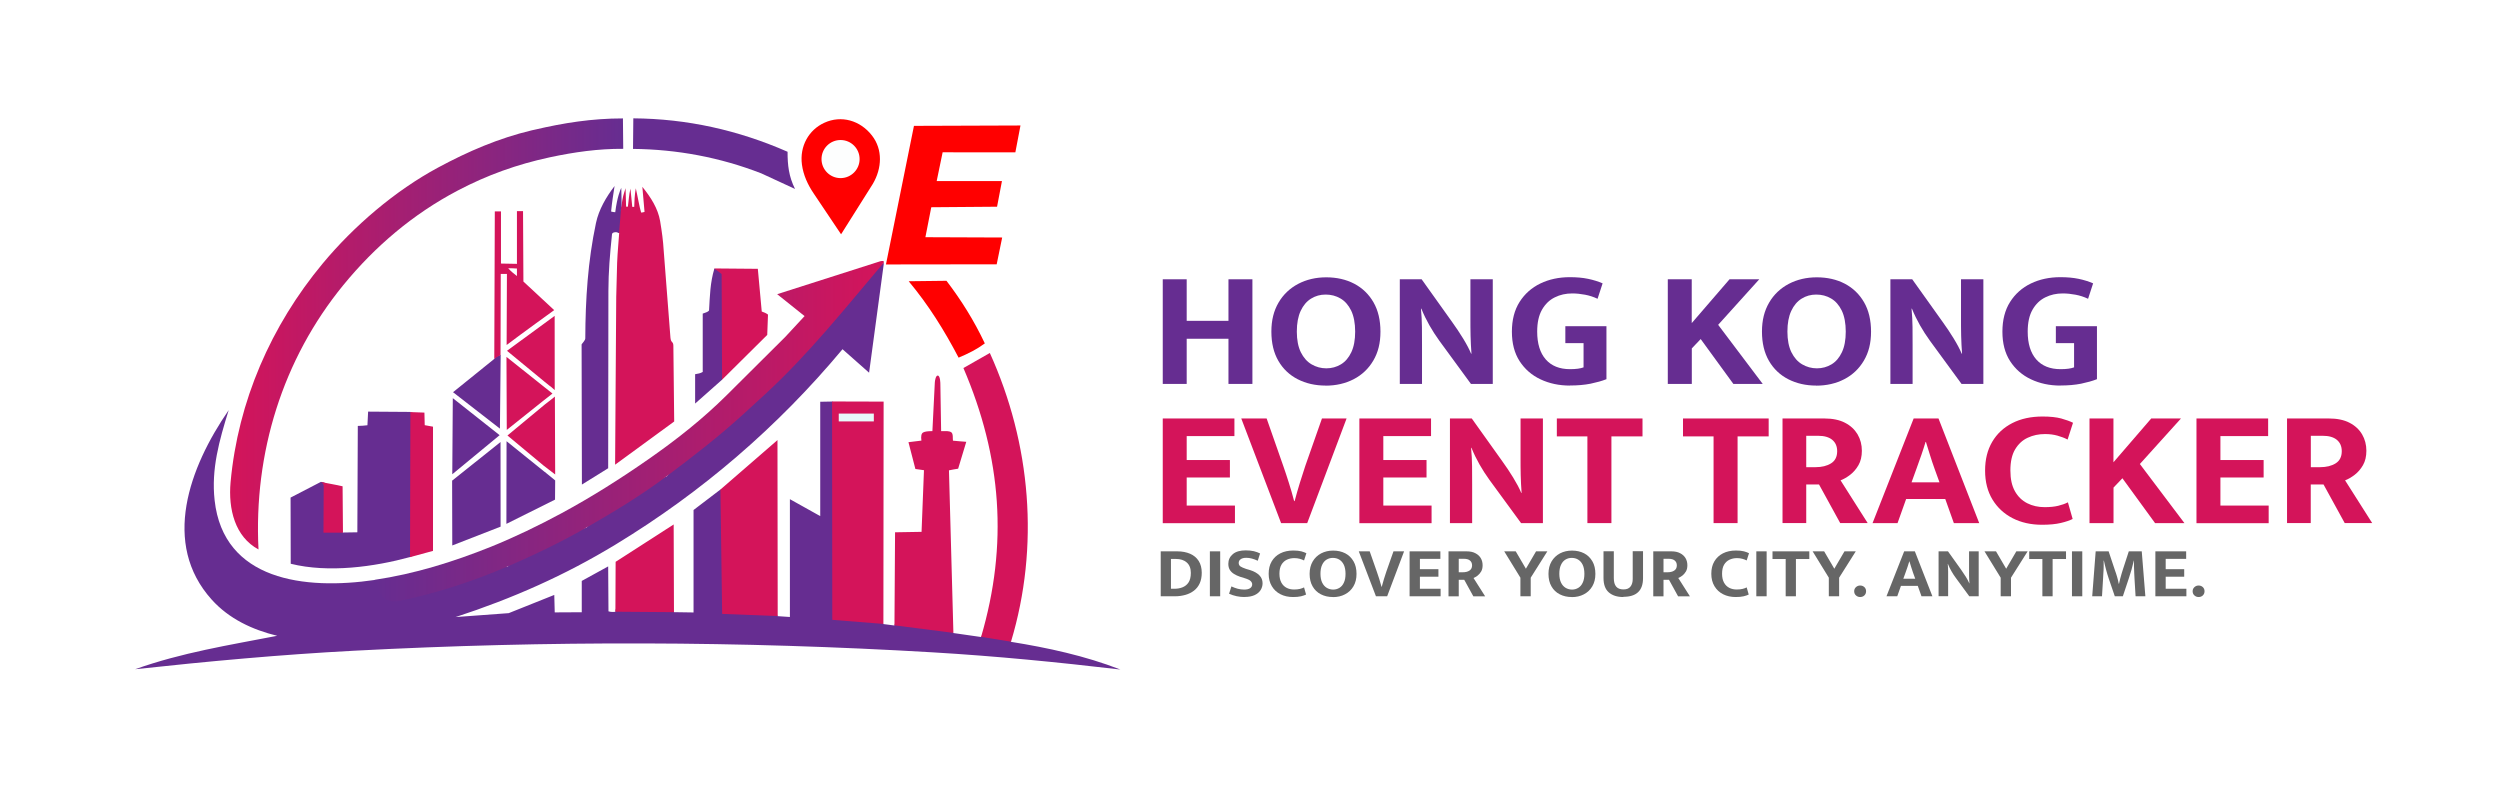
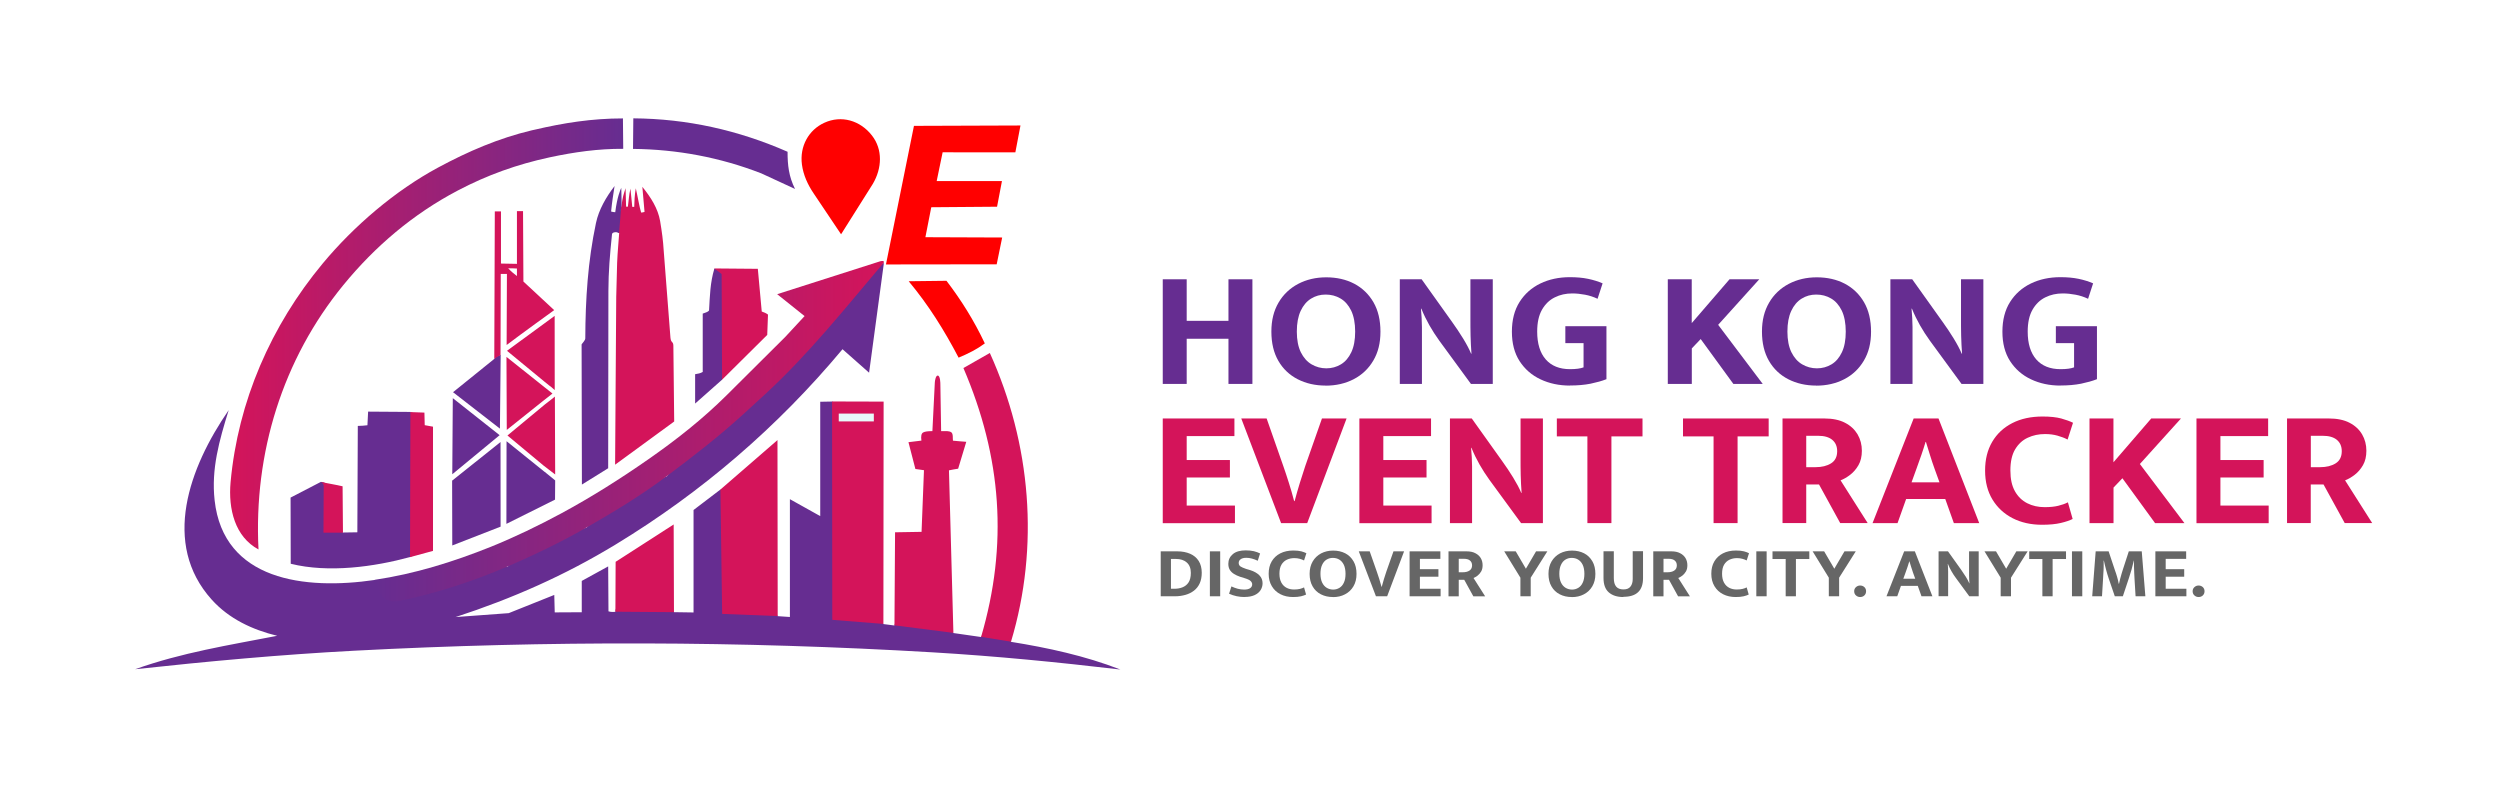
<svg xmlns="http://www.w3.org/2000/svg" id="Layer_1" version="1.1" viewBox="0 0 332.1 104.79">
  <defs>
    <style>
      .st0 {
        fill: #662d91;
      }

      .st1 {
        fill: url(#linear-gradient1);
      }

      .st2 {
        fill: #d4145a;
      }

      .st3 {
        fill: url(#linear-gradient);
      }

      .st4 {
        fill: #666;
      }

      .st5 {
        fill: red;
      }

      .st6 {
        fill: #e8f9fa;
      }

      .st7 {
        fill: #fdfefe;
+         fill-opacity: 0;
      }
    </style>
-     <linearGradient id="linear-gradient" x1="30.55" y1="44.37" x2="82.77" y2="44.37" gradientUnits="userSpaceOnUse">
+     <linearGradient id="linear-gradient" x1="30.57" y1="62.15" x2="82.79" y2="62.15" gradientTransform="translate(0 106.5) scale(1 -1)" gradientUnits="userSpaceOnUse">
      <stop offset="0" stop-color="#d4145a" />
      <stop offset="1" stop-color="#662d91" />
    </linearGradient>
-     <linearGradient id="linear-gradient1" x1="49.79" y1="57.28" x2="117.42" y2="57.28" gradientUnits="userSpaceOnUse">
+     <linearGradient id="linear-gradient1" x1="49.78" y1="49.22" x2="117.41" y2="49.22" gradientTransform="translate(0 106.5) scale(1 -1)" gradientUnits="userSpaceOnUse">
      <stop offset="0" stop-color="#662d91" />
      <stop offset="1" stop-color="#d4145a" />
    </linearGradient>
  </defs>
  <g id="Generative_Object">
    <g>
-       <path class="st0" d="M81.75,81.26c0-.19.05-.48.17-.49,1.48-.16,5.89-.16,7.32.06l.29.49,2.6.04v-13.61s3.57-2.72,3.57-2.72l.49.22.28,15.83,6.51.26.33.51,1.62.11v-15.65s4.03,2.25,4.03,2.25v-15.19s1.56-.03,1.56-.03l.49.17.03,28.39,5.99.48.32.52,1.46.19c.05-.19.14-.46.28-.46,1.47.04,5.92.54,7.25.93l.29.53,3.69.53.29-.45c.41,0,3.3.43,3.42.55.15.15.25.32.26.54,4.9.79,9.83,1.85,14.54,3.68-8.39-.98-16.48-1.78-24.88-2.28-25.65-1.52-51.2-1.57-76.88-.22-9.84.52-19.44,1.41-29.12,2.46,6.24-2.22,12.38-3.18,18.87-4.44-3.27-.8-6.39-2.24-8.7-4.81-6.68-7.43-3.01-17.53,2.26-25.17-1.26,4.06-2.33,7.83-1.87,11.97,1.17,10.66,11.96,11.96,21.28,10.59.63.02,1.03.54,1.2,1.56.28.58.9.92,1.56.82.97-.14,1.99-.35,2.97-.63,3.75-1.06,7.43-2.21,11.08-3.52h.84c.43-.44.88-.88,1.44-1.16,2.37-1.19,4.79-2.39,7.18-3.54.56-.27,1.18-.36,1.8-.44,1.49-1.45,3.22-2.68,5.22-3.68,1.75-1.35,3.59-2.41,5.52-3.19l1.01-1.37c10.02-7.38,18.49-16.24,26.34-26.01l1.47-.97-1.97,14.6-3.53-3.12c-8.59,10.3-18.69,18.99-30.12,25.93-6.73,4.09-13.68,7.17-21.28,9.65l7.06-.52,6.05-2.42.06,2.32,3.59-.02v-4.16s3.51-1.93,3.51-1.93l.04,5.97c.37.12.66.07.93.07Z" />
-       <path class="st2" d="M82.23,30.96l-.45-.26c.25-1.17.5-2.31.78-3.42.2-1.26.22-1.27.54-2.28l.07,2.45s.15.02.24,0c.14-1.03.12-1.48.34-2.39l.24,2.42h.26c.03-.78.04-1.5.21-2.47.29,1.26.46,2.42.71,3.23.17,0,.28-.05.45-.09l-.29-3.33c1.15,1.42,2.07,2.88,2.36,4.54,0,0,.31,1.83.4,2.94s.97,12.53.97,12.53c.06.77.38.47.39,1.1l.11,10.06-7.85,5.74.15-22.28.12-4.56c.07-1.62.17-2.36.27-3.93Z" />
+       <path class="st0" d="M81.75,81.26c0-.19.05-.48.17-.49,1.48-.16,5.89-.16,7.32.06l.29.49,2.6.04v-13.61l3.57-2.72.49.22.28,15.83,6.51.26.33.51,1.62.11v-15.65l4.03,2.25v-15.19l1.56-.03.49.17.03,28.39,5.99.48.32.52,1.46.19c.05-.19.14-.46.28-.46,1.47.04,5.92.54,7.25.93l.29.53,3.69.53.29-.45c.41,0,3.3.43,3.42.55.15.15.25.32.26.54,4.9.79,9.83,1.85,14.54,3.68-8.39-.98-16.48-1.78-24.88-2.28-25.65-1.52-51.2-1.57-76.88-.22-9.84.52-19.44,1.41-29.12,2.46,6.24-2.22,12.38-3.18,18.87-4.44-3.27-.8-6.39-2.24-8.7-4.81-6.68-7.43-3.01-17.53,2.26-25.17-1.26,4.06-2.33,7.83-1.87,11.97,1.17,10.66,11.96,11.96,21.28,10.59q.94.03,1.2,1.56c.28.58.9.92,1.56.82.97-.14,1.99-.35,2.97-.63,3.75-1.06,7.43-2.21,11.08-3.52h.84c.43-.44.88-.88,1.44-1.16,2.37-1.19,4.79-2.39,7.18-3.54.56-.27,1.18-.36,1.8-.44,1.49-1.45,3.22-2.68,5.22-3.68q2.62-2.02,5.52-3.19l1.01-1.37c10.02-7.38,18.49-16.24,26.34-26.01l1.47-.97-1.97,14.6-3.53-3.12c-8.59,10.3-18.69,18.99-30.12,25.93-6.73,4.09-13.68,7.17-21.28,9.65l7.06-.52,6.05-2.42.06,2.32,3.59-.02v-4.16l3.51-1.93.04,5.97c.37.12.66.07.93.07v-.02Z" />
+       <path class="st2" d="M82.23,30.96l-.45-.26c.25-1.17.5-2.31.78-3.42.2-1.26.22-1.27.54-2.28l.07,2.45s.15.02.24,0c.14-1.03.12-1.48.34-2.39l.24,2.42h.26c.03-.78.04-1.5.21-2.47.29,1.26.46,2.42.71,3.23.17,0,.28-.05.45-.09l-.29-3.33c1.15,1.42,2.07,2.88,2.36,4.54,0,0,.31,1.83.4,2.94.09,1.11.97,12.53.97,12.53.06.77.38.47.39,1.1l.11,10.06-7.85,5.74.15-22.28.12-4.56c.07-1.62.17-2.36.27-3.93h-.02Z" />
      <polygon class="st2" points="103.31 81.84 95.93 81.55 95.7 65.03 103.28 58.46 103.31 81.84" />
-       <path class="st0" d="M82.56,27.29c-.06.41-.08.48-.16,1.7l-.17,1.98c-.17-.18-.9-.19-.93.14-.29,2.79-.47,4.97-.48,7.53l-.03,23.56-3.49,2.17-.04-18.62c.12-.2.49-.53.49-.81.02-5.18.34-10.23,1.42-15.32.38-1.78,1.33-3.41,2.47-4.91-.19,1.24-.33,2.05-.46,3.39.21.06.33.08.55.09.25-2.03.68-2.98.8-3.24.01.31.06,2.18.03,2.34Z" />
-       <path class="st0" d="M105.61,25.1l-4.48-2.07c-5.49-2.13-11.19-3.19-17.04-3.25l.04-4.06c7.14.05,13.94,1.57,20.49,4.44,0,1.78.16,3.27.99,4.94Z" />
+       <path class="st0" d="M82.56,27.29c-.06.41-.08.48-.16,1.7l-.17,1.98c-.17-.18-.9-.19-.93.14-.29,2.79-.47,4.97-.48,7.53l-.03,23.56-3.49,2.17-.04-18.62c.12-.2.49-.53.49-.81.02-5.18.34-10.23,1.42-15.32.38-1.78,1.33-3.41,2.47-4.91-.19,1.24-.33,2.05-.46,3.39.21.06.33.08.55.09.25-2.03.68-2.98.8-3.24C82.54,25.26,82.59,27.13,82.56,27.29Z" />
+       <path class="st0" d="M105.61,25.1l-4.48-2.07c-5.49-2.13-11.19-3.19-17.04-3.25l.04-4.06c7.14.05,13.94,1.57,20.49,4.44C104.62,21.94,104.78,23.43,105.61,25.1Z" />
      <polygon class="st2" points="89.53 81.32 81.75 81.26 81.78 74.63 89.49 69.67 89.53 81.32" />
-       <path class="st2" d="M95.93,50.43l-.49-.17-.06-13.88c-.32-.16-.48-.4-.47-.72l5.76.05.52,5.67c.36.13.58.22.83.41l-.1,2.7-5.98,5.93Z" />
+       <path class="st2" d="M95.93,50.43l-.49-.17-.06-13.88c-.32-.16-.48-.4-.47-.72l5.76.05.52,5.67c.36.13.58.22.83.41l-.1,2.7-5.98,5.93h0Z" />
      <g>
        <polygon class="st5" points="132.45 27.46 123.71 27.53 122.93 31.51 133.13 31.55 132.4 35.11 117.69 35.13 121.41 16.72 135.56 16.67 134.88 20.24 125.22 20.23 124.43 24.05 133.1 24.05 132.45 27.46" />
-         <path class="st2" d="M126.64,84.07l-7.82-1,.08-12.36,3.52-.06.32-8.19-1.14-.16-.92-3.56,1.72-.21c-.08-.59-.01-.95.23-1.08s.63-.18,1.23-.18l.32-6.44c.01-.27.13-.96.39-.94.34.02.35,1,.35,1.23l.1,6.15c.67,0,1.05-.04,1.34.15s.18.83.23,1.12c.74.06,1.13.11,1.77.15l-1.08,3.57c-.44.08-.73.11-1.22.22l.59,21.59Z" />
-         <path class="st2" d="M134.3,85.24l-3.97-.64c3.6-12.25,2.74-23.85-2.35-35.71l3.51-2c5.47,12.07,6.62,25.7,2.81,38.36Z" />
-         <path class="st5" d="M130.82,45.62c-1.07.79-2.17,1.34-3.48,1.89-1.91-3.65-3.98-6.97-6.63-10.15l5.02-.06c1.97,2.59,3.64,5.24,5.1,8.33Z" />
+         <path class="st2" d="M126.64,84.07l-7.82-1,.08-12.36,3.52-.06.32-8.19-1.14-.16-.92-3.56,1.72-.21c-.08-.59-.01-.95.23-1.08s.63-.18,1.23-.18l.32-6.44c.01-.27.13-.96.39-.94.34.02.35,1,.35,1.23l.1,6.15c.67,0,1.05-.04,1.34.15s.18.83.23,1.12c.74.06,1.13.11,1.77.15l-1.08,3.57c-.44.08-.73.11-1.22.22l.59,21.59h-.01Z" />
+         <path class="st2" d="M134.3,85.24l-3.97-.64c3.6-12.25,2.74-23.85-2.35-35.71l3.51-2c5.47,12.07,6.62,25.7,2.81,38.36h0Z" />
+         <path class="st5" d="M130.82,45.62c-1.07.79-2.17,1.34-3.48,1.89-1.91-3.65-3.98-6.97-6.63-10.15l5.02-.06c1.97,2.59,3.64,5.24,5.1,8.33h0Z" />
      </g>
-       <path class="st3" d="M82.73,15.73c-4.09,0-7.87.6-11.71,1.5-.11.01-.24.04-.37.08-4.41,1.05-8.47,2.8-12.46,4.95-5.7,3.07-11.17,7.75-15.32,12.74-6.86,8.25-11.26,18.31-12.24,29.06-.32,3.57.58,7.25,3.71,8.93-.65-12.81,3.2-25.25,11.26-35.11,4.23-5.17,9.28-9.45,15.19-12.56,3.93-2.07,7.91-3.49,12.23-4.42,3.28-.7,6.45-1.15,9.77-1.13l-.04-4.06Z" />
-       <path class="st0" d="M95.93,50.43l-3.59,3.18v-3.9c.4-.07.68-.11,1.01-.3v-7.75c.3-.1.72-.23.84-.41.11-1.9.14-3.69.71-5.58l.96.73.02,4.33.04,9.7Z" />
-       <path class="st1" d="M116.92,34.71l-13.68,4.37,3.64,2.91-2.55,2.75-7.76,7.72c-3.26,3.24-6.79,6.01-10.47,8.57-3.7,2.58-7.53,5-11.51,7.15-3.06,1.65-6.2,3.17-9.42,4.47-4.97,1.99-10.09,3.59-15.39,4.37.63.87.56,2.06,1.39,2.53.76.44,1.34.4,2.15.22,4.91-1.04,9.6-2.59,14.11-4.52,3.56-1.53,7.06-3.22,10.42-5.14,3.69-2.1,7.34-4.32,10.74-6.87,3.48-2.61,6.94-5.28,10.22-8.28l2.72-2.49c5.87-5.38,10.77-11.57,15.87-17.58.06-.24-.11-.27-.48-.18Z" />
+       <path class="st3" d="M82.73,15.73c-4.09,0-7.87.6-11.71,1.5-.11.01-.24.04-.37.08-4.41,1.05-8.47,2.8-12.46,4.95-5.7,3.07-11.17,7.75-15.32,12.74-6.86,8.25-11.26,18.31-12.24,29.06-.32,3.57.58,7.25,3.71,8.93-.65-12.81,3.2-25.25,11.26-35.11,4.23-5.17,9.28-9.45,15.19-12.56,3.93-2.07,7.91-3.49,12.23-4.42,3.28-.7,6.45-1.15,9.77-1.13l-.04-4.06L82.73,15.73Z" />
+       <path class="st0" d="M95.93,50.43l-3.59,3.18v-3.9c.4-.07.68-.11,1.01-.3v-7.75c.3-.1.72-.23.84-.41.11-1.9.14-3.69.71-5.58l.96.73.02,4.33.04,9.7h.01Z" />
+       <path class="st1" d="M116.92,34.71l-13.68,4.37,3.64,2.91-2.55,2.75-7.76,7.72c-3.26,3.24-6.79,6.01-10.47,8.57-3.7,2.58-7.53,5-11.51,7.15-3.06,1.65-6.2,3.17-9.42,4.47-4.97,1.99-10.09,3.59-15.39,4.37.63.87.56,2.06,1.39,2.53.76.44,1.34.4,2.15.22,4.91-1.04,9.6-2.59,14.11-4.52,3.56-1.53,7.06-3.22,10.42-5.14,3.69-2.1,7.34-4.32,10.74-6.87,3.48-2.61,6.94-5.28,10.22-8.28l2.72-2.49c5.87-5.38,10.77-11.57,15.87-17.58C117.46,34.65,117.29,34.62,116.92,34.71Z" />
      <g>
-         <path class="st0" d="M54.52,54.74l.49.23c-.02,6.25-.03,12.49-.05,18.74l-.49.29c-4.77,1.3-10.81,2.14-15.85.89l-.02-8.79,4.03-2.09c.51.05.79.22.85.51l-.02,5.7c1.04-.16,1.74,0,2.09.52l1.92-.03.06-14.13c.54,0,.8-.05,1.28-.09l.09-1.81,5.63.04Z" />
+         <path class="st0" d="M54.52,54.74l.49.23q-.03,9.38-.05,18.74l-.49.29c-4.77,1.3-10.81,2.14-15.85.89l-.02-8.79,4.03-2.09c.51.05.79.22.85.51l-.02,5.7c1.04-.16,1.74,0,2.09.52l1.92-.03.06-14.13c.54,0,.8-.05,1.28-.09l.09-1.81,5.63.04v.02Z" />
        <polygon class="st2" points="54.47 74.01 54.52 54.74 56.38 54.81 56.42 56.48 57.52 56.68 57.52 73.18 54.47 74.01" />
-         <path class="st2" d="M45.55,70.76h-2.58s.03-6.17.03-6.17c0-.31-.21-.47-.36-.56,1.27.26,1.89.34,2.87.57l.05,6.16Z" />
+         <path class="st2" d="M45.55,70.76h-2.58l.03-6.17c0-.31-.21-.47-.36-.56,1.27.26,1.89.34,2.87.57l.05,6.16h-.01Z" />
      </g>
      <g>
        <polygon class="st2" points="117.35 82.88 110.56 82.34 110.53 53.33 117.38 53.35 117.35 82.88" />
        <rect class="st6" x="111.42" y="54.94" width="4.66" height="1.04" />
      </g>
      <g>
        <polygon class="st0" points="60.08 72.46 60.06 63.85 66.49 58.72 66.5 69.96 60.08 72.46" />
-         <path class="st0" d="M72.34,62.67c.72.61.94.73,1.41,1.15,0,.92-.02,1.62-.02,2.55l-6.46,3.22.02-10.98,5.05,4.07Z" />
-         <path class="st2" d="M73.75,63.03s-1.41-1.07-1.55-1.19l-4.79-3.99,4.98-4.13c.47-.34,1.32-1.04,1.32-1.04l.04,10.36Z" />
+         <path class="st0" d="M72.34,62.67c.72.61.94.73,1.41,1.15,0,.92-.02,1.62-.02,2.55l-6.46,3.22.02-10.98,5.05,4.07h0Z" />
+         <path class="st2" d="M73.75,63.03s-1.41-1.07-1.55-1.19l-4.79-3.99,4.98-4.13c.47-.34,1.32-1.04,1.32-1.04l.04,10.36h0Z" />
        <polygon class="st0" points="66.37 57.81 60.08 63 60.15 52.89 66.37 57.81" />
-         <path class="st0" d="M66.51,47.15l-.1,9.79-6.23-4.84,5.5-4.44c.2-.26.46-.46.83-.51Z" />
-         <path class="st2" d="M73.39,52.28c-.72.58-.77.59-1.3,1.02l-4.77,3.81-.04-9.7,6.11,4.87Z" />
+         <path class="st0" d="M66.51,47.15l-.1,9.79-6.23-4.84,5.5-4.44C65.88,47.4,66.14,47.2,66.51,47.15Z" />
+         <path class="st2" d="M73.39,52.28c-.72.58-.77.59-1.3,1.02l-4.77,3.81-.04-9.7L73.39,52.28Z" />
        <g>
-           <path class="st2" d="M67.36,46.61l4.93,4.06c.26.22.43.34.63.51.15.11.46.33.77.64,0-3.01-.02-9.51-.01-9.86l-6.33,4.64Z" />
-           <path class="st2" d="M73.61,41.19l-4.08-3.79-.05-9.35c-.35,0-.52,0-.81,0v7s-2.12-.04-2.12-.04v-6.93c-.35,0-.56,0-.82,0l-.07,19.6c.4-.31.66-.42.83-.51l.03-10.78c.39,0,.66,0,.82,0l-.04,9.44c2.03-1.54,6.3-4.62,6.3-4.62ZM68.67,35.67c0,.22,0,.67,0,1-.52-.42-.71-.54-1.16-1.03.34-.01.74,0,1.15.03Z" />
+           <path class="st2" d="M67.36,46.61l4.93,4.06c.26.22.43.34.63.51.15.11.46.33.77.64,0-3.01-.02-9.51-.01-9.86l-6.33,4.64h.01Z" />
+           <path class="st2" d="M73.61,41.19l-4.08-3.79-.05-9.35h-.81v7l-2.12-.04v-6.93h-.82l-.07,19.6c.4-.31.66-.42.83-.51l.03-10.78h.82l-.04,9.44c2.03-1.54,6.3-4.62,6.3-4.62v-.02ZM68.67,35.67v1c-.52-.42-.71-.54-1.16-1.03.34,0,.74,0,1.15.03H68.67Z" />
        </g>
      </g>
      <g>
-         <path class="st5" d="M111.72,31.11l-3.63-5.41c-.79-1.17-1.37-2.43-1.56-3.83-.33-2.45.91-4.62,2.97-5.56,2.26-1.04,4.77-.32,6.33,1.69,1.46,1.87,1.33,4.36.12,6.42l-4.22,6.7Z" />
+         <path class="st5" d="M111.72,31.11l-3.63-5.41c-.79-1.17-1.37-2.43-1.56-3.83-.33-2.45.91-4.62,2.97-5.56,2.26-1.04,4.77-.32,6.33,1.69,1.46,1.87,1.33,4.36.12,6.42l-4.22,6.7h0Z" />
        <circle class="st7" cx="111.66" cy="21.13" r="2.53" />
      </g>
    </g>
  </g>
  <g>
    <g>
-       <path class="st0" d="M154.46,51v-13.9h3.18v5.52h5.55v-5.52h3.18v13.9h-3.18v-6h-5.55v6h-3.18Z" />
-       <path class="st0" d="M176.1,51.22c-1.38,0-2.61-.28-3.71-.84-1.09-.56-1.95-1.37-2.57-2.44-.62-1.07-.93-2.36-.93-3.89s.32-2.77.95-3.85,1.51-1.91,2.61-2.49c1.11-.58,2.35-.87,3.73-.87s2.63.28,3.72.85c1.08.57,1.93,1.39,2.55,2.46.62,1.07.93,2.38.93,3.91s-.32,2.77-.95,3.84-1.5,1.9-2.6,2.47c-1.1.57-2.35.86-3.74.86ZM176.19,48.93c.71,0,1.36-.18,1.94-.53.58-.35,1.04-.89,1.38-1.61.34-.72.51-1.63.51-2.74s-.18-2.06-.53-2.79c-.36-.73-.83-1.27-1.42-1.61-.59-.35-1.25-.52-1.97-.52s-1.36.18-1.94.54c-.58.36-1.04.9-1.38,1.63-.34.73-.51,1.64-.51,2.75s.18,2.02.53,2.74c.36.72.83,1.26,1.43,1.61s1.25.53,1.96.53Z" />
-       <path class="st0" d="M185.95,51v-13.9h2.9l4.06,5.69c.5.69.98,1.41,1.44,2.16.46.75.82,1.43,1.07,2.03h.05c-.06-.78-.1-1.57-.12-2.37s-.02-1.6-.02-2.39v-5.12h2.97v13.9h-2.9l-4.2-5.74c-.48-.66-.92-1.35-1.32-2.05-.4-.71-.76-1.44-1.07-2.21h-.05c.08.84.12,1.65.13,2.45,0,.79.01,1.6.01,2.43v5.12h-2.95Z" />
-       <path class="st0" d="M208.55,51.22c-1.44,0-2.75-.28-3.91-.83-1.17-.55-2.09-1.36-2.78-2.42-.68-1.06-1.02-2.36-1.02-3.91s.34-2.88,1.02-3.95c.68-1.07,1.6-1.89,2.76-2.45,1.16-.56,2.47-.84,3.92-.84.9,0,1.7.07,2.42.22s1.35.35,1.93.6l-.67,2.05c-.53-.25-1.08-.43-1.66-.54-.58-.11-1.15-.17-1.71-.17-.84,0-1.61.17-2.31.52-.71.35-1.27.89-1.7,1.64-.43.75-.64,1.72-.64,2.91,0,1.6.38,2.83,1.14,3.7.76.86,1.83,1.29,3.23,1.29.77,0,1.37-.08,1.79-.24v-3.22h-2.42v-2.25h5.46v7.04c-.6.24-1.31.43-2.11.6-.81.16-1.72.24-2.74.24Z" />
-       <path class="st0" d="M221.55,51v-13.9h3.18v5.82l5.02-5.82h3.95l-5.46,6.05,5.92,7.85h-3.9l-4.34-5.96-1.18,1.24v4.72h-3.18Z" />
-       <path class="st0" d="M241.27,51.22c-1.38,0-2.61-.28-3.71-.84-1.09-.56-1.95-1.37-2.57-2.44-.62-1.07-.93-2.36-.93-3.89s.32-2.77.95-3.85,1.51-1.91,2.61-2.49c1.11-.58,2.35-.87,3.73-.87s2.63.28,3.72.85c1.08.57,1.93,1.39,2.55,2.46.62,1.07.93,2.38.93,3.91s-.32,2.77-.95,3.84-1.5,1.9-2.6,2.47c-1.1.57-2.35.86-3.74.86ZM241.36,48.93c.71,0,1.36-.18,1.94-.53.58-.35,1.04-.89,1.38-1.61.34-.72.51-1.63.51-2.74s-.18-2.06-.53-2.79c-.36-.73-.83-1.27-1.42-1.61-.59-.35-1.25-.52-1.97-.52s-1.36.18-1.94.54c-.58.36-1.04.9-1.38,1.63-.34.73-.51,1.64-.51,2.75s.18,2.02.53,2.74c.36.72.83,1.26,1.43,1.61s1.25.53,1.96.53Z" />
-       <path class="st0" d="M251.12,51v-13.9h2.9l4.06,5.69c.5.69.98,1.41,1.44,2.16.46.75.82,1.43,1.07,2.03h.05c-.06-.78-.1-1.57-.12-2.37s-.02-1.6-.02-2.39v-5.12h2.97v13.9h-2.9l-4.2-5.74c-.48-.66-.92-1.35-1.32-2.05-.4-.71-.76-1.44-1.07-2.21h-.05c.08.84.12,1.65.13,2.45,0,.79.01,1.6.01,2.43v5.12h-2.95Z" />
-       <path class="st0" d="M273.71,51.22c-1.44,0-2.75-.28-3.91-.83-1.17-.55-2.09-1.36-2.78-2.42-.68-1.06-1.02-2.36-1.02-3.91s.34-2.88,1.02-3.95c.68-1.07,1.6-1.89,2.76-2.45,1.16-.56,2.47-.84,3.92-.84.9,0,1.7.07,2.42.22s1.35.35,1.93.6l-.67,2.05c-.53-.25-1.08-.43-1.66-.54-.58-.11-1.15-.17-1.71-.17-.84,0-1.61.17-2.31.52-.71.35-1.27.89-1.7,1.64-.43.75-.64,1.72-.64,2.91,0,1.6.38,2.83,1.14,3.7.76.86,1.83,1.29,3.23,1.29.77,0,1.37-.08,1.79-.24v-3.22h-2.42v-2.25h5.46v7.04c-.6.24-1.31.43-2.11.6-.81.16-1.72.24-2.74.24Z" />
+       <path class="st0" d="M154.46,51v-13.9h3.18v5.52h5.55v-5.52h3.18v13.9h-3.18v-6h-5.55v6H154.46Z" />
+       <path class="st0" d="M176.1,51.22c-1.38,0-2.61-.28-3.71-.84-1.09-.56-1.95-1.37-2.57-2.44-.62-1.07-.93-2.36-.93-3.89s.32-2.77.95-3.85,1.51-1.91,2.61-2.49c1.11-.58,2.35-.87,3.73-.87s2.63.28,3.72.85q1.62.86,2.55,2.46c.62,1.07.93,2.38.93,3.91s-.32,2.77-.95,3.84-1.5,1.9-2.6,2.47-2.35.86-3.74.86h.01ZM176.19,48.93c.71,0,1.36-.18,1.94-.53s1.04-.89,1.38-1.61c.34-.72.51-1.63.51-2.74s-.18-2.06-.53-2.79c-.36-.73-.83-1.27-1.42-1.61-.59-.35-1.25-.52-1.97-.52s-1.36.18-1.94.54-1.04.9-1.38,1.63c-.34.73-.51,1.64-.51,2.75s.18,2.02.53,2.74c.36.72.83,1.26,1.43,1.61S175.48,48.93,176.19,48.93Z" />
+       <path class="st0" d="M185.95,51v-13.9h2.9l4.06,5.69q.75,1.04,1.44,2.16c.46.75.82,1.43,1.07,2.03h.05q-.09-1.17-.12-2.37c-.02-.8-.02-1.6-.02-2.39v-5.12h2.97v13.9h-2.9l-4.2-5.74c-.48-.66-.92-1.35-1.32-2.05-.4-.71-.76-1.44-1.07-2.21h-.05c.08.84.12,1.65.13,2.45,0,.79,0,1.6,0,2.43v5.12S185.95,51,185.95,51Z" />
+       <path class="st0" d="M208.55,51.22c-1.44,0-2.75-.28-3.91-.83-1.17-.55-2.09-1.36-2.78-2.42-.68-1.06-1.02-2.36-1.02-3.91s.34-2.88,1.02-3.95c.68-1.07,1.6-1.89,2.76-2.45,1.16-.56,2.47-.84,3.92-.84.9,0,1.7.07,2.42.22s1.35.35,1.93.6l-.67,2.05c-.53-.25-1.08-.43-1.66-.54s-1.15-.17-1.71-.17c-.84,0-1.61.17-2.31.52-.71.35-1.27.89-1.7,1.64s-.64,1.72-.64,2.91c0,1.6.38,2.83,1.14,3.7.76.86,1.83,1.29,3.23,1.29.77,0,1.37-.08,1.79-.24v-3.22h-2.42v-2.25h5.46v7.04c-.6.24-1.31.43-2.11.6-.81.16-1.72.24-2.74.24h0Z" />
+       <path class="st0" d="M221.55,51v-13.9h3.18v5.82l5.02-5.82h3.95l-5.46,6.05,5.92,7.85h-3.9l-4.34-5.96-1.18,1.24v4.72H221.55Z" />
+       <path class="st0" d="M241.27,51.22c-1.38,0-2.61-.28-3.71-.84-1.09-.56-1.95-1.37-2.57-2.44-.62-1.07-.93-2.36-.93-3.89s.32-2.77.95-3.85,1.51-1.91,2.61-2.49c1.11-.58,2.35-.87,3.73-.87s2.63.28,3.72.85q1.62.86,2.55,2.46c.62,1.07.93,2.38.93,3.91s-.32,2.77-.95,3.84-1.5,1.9-2.6,2.47-2.35.86-3.74.86h.01ZM241.36,48.93c.71,0,1.36-.18,1.94-.53s1.04-.89,1.38-1.61c.34-.72.51-1.63.51-2.74s-.18-2.06-.53-2.79c-.36-.73-.83-1.27-1.42-1.61-.59-.35-1.25-.52-1.97-.52s-1.36.18-1.94.54-1.04.9-1.38,1.63c-.34.73-.51,1.64-.51,2.75s.18,2.02.53,2.74c.36.72.83,1.26,1.43,1.61S240.65,48.93,241.36,48.93Z" />
+       <path class="st0" d="M251.12,51v-13.9h2.9l4.06,5.69q.75,1.04,1.44,2.16c.46.75.82,1.43,1.07,2.03h.05q-.09-1.17-.12-2.37c-.02-.8-.02-1.6-.02-2.39v-5.12h2.97v13.9h-2.9l-4.2-5.74c-.48-.66-.92-1.35-1.32-2.05-.4-.71-.76-1.44-1.07-2.21h-.05c.08.84.12,1.65.13,2.45,0,.79,0,1.6,0,2.43v5.12h-2.94,0Z" />
+       <path class="st0" d="M273.71,51.22c-1.44,0-2.75-.28-3.91-.83-1.17-.55-2.09-1.36-2.78-2.42-.68-1.06-1.02-2.36-1.02-3.91s.34-2.88,1.02-3.95,1.6-1.89,2.76-2.45,2.47-.84,3.92-.84c.9,0,1.7.07,2.42.22s1.35.35,1.93.6l-.67,2.05c-.53-.25-1.08-.43-1.66-.54-.58-.11-1.15-.17-1.71-.17-.84,0-1.61.17-2.31.52-.71.35-1.27.89-1.7,1.64-.43.75-.64,1.72-.64,2.91,0,1.6.38,2.83,1.14,3.7.76.86,1.83,1.29,3.23,1.29.77,0,1.37-.08,1.79-.24v-3.22h-2.42v-2.25h5.46v7.04c-.6.24-1.31.43-2.11.6-.81.16-1.72.24-2.74.24h0Z" />
    </g>
    <g>
      <path class="st2" d="M154.46,69.49v-13.9h9.52v2.34h-6.34v3.18h5.74v2.32h-5.74v3.73h6.41v2.34h-9.59Z" />
-       <path class="st2" d="M170.18,69.49l-5.29-13.9h3.37l2.21,6.31c.23.66.48,1.4.74,2.23.26.82.5,1.63.7,2.43h.07c.22-.82.45-1.64.7-2.44.25-.8.49-1.55.72-2.24l2.21-6.29h3.27l-5.23,13.9h-3.46Z" />
+       <path class="st2" d="M170.18,69.49l-5.29-13.9h3.37l2.21,6.31c.23.66.48,1.4.74,2.23.26.82.5,1.63.7,2.43h.07c.22-.82.45-1.64.7-2.44.25-.8.49-1.55.72-2.24l2.21-6.29h3.27l-5.23,13.9h-3.47Z" />
      <path class="st2" d="M180.58,69.49v-13.9h9.52v2.34h-6.34v3.18h5.74v2.32h-5.74v3.73h6.41v2.34h-9.59Z" />
-       <path class="st2" d="M192.61,69.49v-13.9h2.9l4.06,5.69c.5.69.98,1.41,1.44,2.16.46.75.82,1.43,1.07,2.03h.05c-.06-.78-.1-1.57-.12-2.37s-.02-1.6-.02-2.39v-5.12h2.97v13.9h-2.9l-4.2-5.74c-.48-.66-.92-1.35-1.32-2.05-.4-.71-.76-1.44-1.07-2.21h-.05c.08.84.12,1.65.13,2.45,0,.79.01,1.6.01,2.43v5.12h-2.95Z" />
-       <path class="st2" d="M210.87,69.49v-11.52h-4.06v-2.38h11.38v2.38h-4.13v11.52h-3.18Z" />
+       <path class="st2" d="M192.61,69.49v-13.9h2.9l4.06,5.69q.75,1.04,1.44,2.16c.46.75.82,1.43,1.07,2.03h.05q-.09-1.17-.12-2.37c-.02-.8-.02-1.6-.02-2.39v-5.12h2.97v13.9h-2.9l-4.2-5.74c-.48-.66-.92-1.35-1.32-2.05-.4-.71-.76-1.44-1.07-2.21h-.05c.08.84.12,1.65.13,2.45,0,.79,0,1.6,0,2.43v5.12S192.61,69.49,192.61,69.49Z" />
+       <path class="st2" d="M210.87,69.49v-11.52h-4.06v-2.38h11.38v2.38h-4.13v11.52H210.87Z" />
    </g>
    <g>
-       <path class="st2" d="M227.63,69.49v-11.52h-4.06v-2.38h11.38v2.38h-4.13v11.52h-3.18Z" />
-       <path class="st2" d="M236.79,69.49v-13.9h5.55c1.1,0,2.02.19,2.75.57.74.38,1.29.9,1.67,1.54.38.65.57,1.38.57,2.18,0,.75-.15,1.39-.45,1.91-.3.52-.67.95-1.1,1.28-.43.33-.86.58-1.28.74l3.6,5.67h-3.65l-2.81-5.12h-1.7v5.12h-3.16ZM239.94,62.06h1.23c.84,0,1.53-.17,2.07-.51.54-.34.81-.88.81-1.61,0-.65-.22-1.15-.65-1.51-.43-.36-1.06-.54-1.88-.54h-1.58v4.17Z" />
-       <path class="st2" d="M248.75,69.49l5.46-13.9h3.3l5.41,13.9h-3.37l-1.14-3.2h-5.2l-1.14,3.2h-3.32ZM253.92,64.07h3.72l-.67-1.85c-.2-.56-.4-1.15-.59-1.77-.19-.62-.38-1.2-.54-1.74h-.05c-.16.54-.34,1.11-.55,1.71s-.42,1.2-.64,1.8l-.67,1.85Z" />
-       <path class="st2" d="M271.27,69.71c-1.47,0-2.78-.29-3.91-.87s-2.03-1.41-2.68-2.48-.98-2.35-.98-3.84.31-2.74.94-3.82c.63-1.07,1.51-1.9,2.66-2.49,1.15-.59,2.49-.88,4.04-.88,1.01,0,1.83.09,2.47.26.64.18,1.17.37,1.57.57l-.72,2.23c-.4-.21-.85-.38-1.35-.52-.5-.14-1.04-.21-1.65-.21-.84,0-1.6.16-2.3.49-.7.32-1.25.84-1.67,1.54s-.63,1.64-.63,2.8.2,2.04.6,2.76c.4.72.95,1.25,1.64,1.6.69.35,1.46.52,2.31.52.71,0,1.31-.06,1.8-.18.49-.12.92-.27,1.29-.46l.63,2.21c-.37.19-.89.37-1.57.53-.67.16-1.51.24-2.5.24Z" />
-       <path class="st2" d="M277.57,69.49v-13.9h3.18v5.82l5.02-5.82h3.95l-5.46,6.05,5.92,7.85h-3.9l-4.34-5.96-1.18,1.24v4.72h-3.18Z" />
+       <path class="st2" d="M227.63,69.49v-11.52h-4.06v-2.38h11.38v2.38h-4.13v11.52H227.63Z" />
+       <path class="st2" d="M236.79,69.49v-13.9h5.55c1.1,0,2.02.19,2.75.57.74.38,1.29.9,1.67,1.54.38.65.57,1.38.57,2.18,0,.75-.15,1.39-.45,1.91s-.67.95-1.1,1.28c-.43.33-.86.58-1.28.74l3.6,5.67h-3.65l-2.81-5.12h-1.7v5.12h-3.16,0ZM239.94,62.06h1.23q1.26,0,2.07-.51c.54-.34.81-.88.81-1.61,0-.65-.22-1.15-.65-1.51-.43-.36-1.06-.54-1.88-.54h-1.58S239.94,62.06,239.94,62.06Z" />
+       <path class="st2" d="M248.75,69.49l5.46-13.9h3.3l5.41,13.9h-3.37l-1.14-3.2h-5.2l-1.14,3.2H248.75ZM253.92,64.07h3.72l-.67-1.85c-.2-.56-.4-1.15-.59-1.77s-.38-1.2-.54-1.74h-.05c-.16.54-.34,1.11-.55,1.71s-.42,1.2-.64,1.8l-.67,1.85H253.92Z" />
+       <path class="st2" d="M271.27,69.71c-1.47,0-2.78-.29-3.91-.87s-2.03-1.41-2.68-2.48-.98-2.35-.98-3.84.31-2.74.94-3.82c.63-1.07,1.51-1.9,2.66-2.49s2.49-.88,4.04-.88c1.01,0,1.83.09,2.47.26.64.18,1.17.37,1.57.57l-.72,2.23c-.4-.21-.85-.38-1.35-.52s-1.04-.21-1.65-.21c-.84,0-1.6.16-2.3.49-.7.32-1.25.84-1.67,1.54s-.63,1.64-.63,2.8.2,2.04.6,2.76.95,1.25,1.64,1.6,1.46.52,2.31.52q1.07,0,1.8-.18c.49-.12.92-.27,1.29-.46l.63,2.21c-.37.19-.89.37-1.57.53-.67.16-1.51.24-2.5.24h0Z" />
+       <path class="st2" d="M277.57,69.49v-13.9h3.18v5.82l5.02-5.82h3.95l-5.46,6.05,5.92,7.85h-3.9l-4.34-5.96-1.18,1.24v4.72H277.57Z" />
      <path class="st2" d="M291.78,69.49v-13.9h9.52v2.34h-6.34v3.18h5.74v2.32h-5.74v3.73h6.41v2.34h-9.59Z" />
-       <path class="st2" d="M303.81,69.49v-13.9h5.55c1.1,0,2.02.19,2.75.57.74.38,1.29.9,1.67,1.54.38.65.57,1.38.57,2.18,0,.75-.15,1.39-.45,1.91-.3.52-.67.95-1.1,1.28-.43.33-.86.58-1.28.74l3.6,5.67h-3.65l-2.81-5.12h-1.7v5.12h-3.16ZM306.97,62.06h1.23c.84,0,1.53-.17,2.07-.51.54-.34.81-.88.81-1.61,0-.65-.22-1.15-.65-1.51-.43-.36-1.06-.54-1.88-.54h-1.58v4.17Z" />
+       <path class="st2" d="M303.81,69.49v-13.9h5.55c1.1,0,2.02.19,2.75.57.74.38,1.29.9,1.67,1.54.38.65.57,1.38.57,2.18,0,.75-.15,1.39-.45,1.91-.3.52-.67.95-1.1,1.28-.43.33-.86.58-1.28.74l3.6,5.67h-3.65l-2.81-5.12h-1.7v5.12h-3.16,0ZM306.97,62.06h1.23q1.26,0,2.07-.51c.54-.34.81-.88.81-1.61,0-.65-.22-1.15-.65-1.51-.43-.36-1.06-.54-1.88-.54h-1.58v4.17h0Z" />
    </g>
    <g>
-       <path class="st4" d="M154.19,79.21v-5.97h2.2c.65,0,1.21.11,1.7.32.49.21.87.53,1.14.95.27.42.41.95.41,1.58,0,.54-.09,1-.27,1.4-.18.4-.44.72-.76.97-.33.25-.7.44-1.13.56-.43.12-.88.19-1.37.19h-1.92ZM155.56,78.21h.46c.38,0,.73-.06,1.06-.19s.6-.34.8-.64.31-.73.31-1.28c0-.6-.18-1.06-.54-1.38s-.84-.47-1.45-.47h-.65v3.96Z" />
-       <path class="st4" d="M160.72,79.21v-5.97h1.37v5.97h-1.37Z" />
-       <path class="st4" d="M165.35,79.31c-.75,0-1.44-.15-2.08-.44l.31-.97c.29.13.57.24.84.31.28.07.56.11.85.11.35,0,.62-.06.8-.19.18-.12.27-.29.27-.51,0-.16-.07-.3-.21-.44s-.43-.27-.87-.4l-.52-.16c-.31-.11-.59-.23-.82-.38-.24-.15-.42-.33-.55-.54-.13-.21-.2-.48-.2-.8,0-.52.2-.95.6-1.29s.98-.5,1.72-.5c.4,0,.76.04,1.07.11.32.08.59.18.83.3l-.31.97c-.27-.13-.53-.22-.78-.29-.25-.07-.5-.1-.74-.1-.33,0-.58.06-.75.19-.18.12-.26.29-.26.49s.08.36.24.47c.16.1.4.21.73.32l.6.18c.49.16.88.38,1.17.67.29.29.43.65.43,1.06,0,.33-.09.64-.27.92-.18.28-.45.5-.8.66-.36.16-.8.24-1.32.24Z" />
-       <path class="st4" d="M171.78,79.31c-.63,0-1.19-.12-1.68-.37-.49-.25-.87-.6-1.15-1.07s-.42-1.01-.42-1.65.13-1.18.4-1.64.65-.82,1.14-1.07c.49-.25,1.07-.38,1.74-.38.43,0,.79.04,1.06.11.28.08.5.16.67.25l-.31.96c-.17-.09-.37-.16-.58-.22s-.45-.09-.71-.09c-.36,0-.69.07-.99.21-.3.14-.54.36-.72.66-.18.3-.27.71-.27,1.2s.09.88.26,1.19.41.54.7.69.63.22.99.22c.31,0,.56-.03.77-.08.21-.05.39-.12.55-.2l.27.95c-.16.08-.38.16-.67.23-.29.07-.65.1-1.07.1Z" />
-       <path class="st4" d="M177.06,79.31c-.59,0-1.12-.12-1.59-.36s-.84-.59-1.1-1.05c-.27-.46-.4-1.02-.4-1.67s.14-1.19.41-1.65c.27-.46.65-.82,1.12-1.07.48-.25,1.01-.37,1.6-.37s1.13.12,1.6.36c.47.24.83.6,1.1,1.06.27.46.4,1.02.4,1.68s-.14,1.19-.41,1.65-.65.82-1.12,1.06c-.47.25-1.01.37-1.61.37ZM177.1,78.32c.31,0,.58-.08.83-.23.25-.15.45-.38.59-.69.15-.31.22-.7.22-1.18s-.08-.89-.23-1.2-.36-.54-.61-.69-.54-.22-.85-.22-.58.08-.83.23c-.25.15-.45.39-.59.7-.15.31-.22.71-.22,1.18s.08.87.23,1.18c.15.31.36.54.61.69.26.15.54.23.84.23Z" />
-       <path class="st4" d="M182.78,79.21l-2.28-5.97h1.45l.95,2.71c.1.28.21.6.32.96.11.35.21.7.3,1.04h.03c.09-.35.19-.7.3-1.05.11-.34.21-.67.31-.96l.95-2.7h1.41l-2.25,5.97h-1.49Z" />
-       <path class="st4" d="M187.25,79.21v-5.97h4.09v1h-2.72v1.37h2.46v1h-2.46v1.6h2.75v1h-4.12Z" />
-       <path class="st4" d="M192.42,79.21v-5.97h2.39c.47,0,.87.08,1.18.25.32.16.56.39.72.66s.24.59.24.94c0,.32-.06.6-.19.82-.13.22-.29.41-.47.55-.19.14-.37.25-.55.32l1.55,2.44h-1.57l-1.21-2.2h-.73v2.2h-1.36ZM193.78,76.02h.53c.36,0,.66-.07.89-.22.23-.15.35-.38.35-.69,0-.28-.09-.49-.28-.65s-.46-.23-.81-.23h-.68v1.79Z" />
-       <path class="st4" d="M201.97,79.21v-2.47l-2.15-3.5h1.53l1.35,2.31,1.35-2.31h1.5l-2.21,3.5v2.47h-1.37Z" />
-       <path class="st4" d="M208.79,79.31c-.59,0-1.12-.12-1.59-.36s-.84-.59-1.1-1.05c-.27-.46-.4-1.02-.4-1.67s.14-1.19.41-1.65c.27-.46.65-.82,1.12-1.07.48-.25,1.01-.37,1.6-.37s1.13.12,1.6.36c.47.24.83.6,1.1,1.06.27.46.4,1.02.4,1.68s-.14,1.19-.41,1.65-.65.82-1.12,1.06c-.47.25-1.01.37-1.61.37ZM208.83,78.32c.31,0,.58-.08.83-.23.25-.15.45-.38.59-.69.15-.31.22-.7.22-1.18s-.08-.89-.23-1.2-.36-.54-.61-.69-.54-.22-.85-.22-.58.08-.83.23c-.25.15-.45.39-.59.7-.15.31-.22.71-.22,1.18s.08.87.23,1.18c.15.31.36.54.61.69.26.15.54.23.84.23Z" />
-       <path class="st4" d="M215.65,79.31c-.83,0-1.47-.21-1.94-.62-.47-.41-.7-1.05-.7-1.92v-3.54h1.37v3.57c0,.49.1.87.31,1.12s.53.38.97.38.75-.13.94-.39c.2-.26.29-.59.29-1v-3.69h1.37v3.58c0,1.66-.87,2.48-2.61,2.48Z" />
-       <path class="st4" d="M219.62,79.21v-5.97h2.39c.47,0,.87.08,1.18.25.32.16.56.39.72.66s.24.59.24.94c0,.32-.06.6-.19.82-.13.22-.29.41-.47.55-.19.14-.37.25-.55.32l1.55,2.44h-1.57l-1.21-2.2h-.73v2.2h-1.36ZM220.98,76.02h.53c.36,0,.66-.07.89-.22.23-.15.35-.38.35-.69,0-.28-.09-.49-.28-.65s-.46-.23-.81-.23h-.68v1.79Z" />
-       <path class="st4" d="M230.58,79.31c-.63,0-1.19-.12-1.68-.37-.49-.25-.87-.6-1.15-1.07s-.42-1.01-.42-1.65.13-1.18.4-1.64.65-.82,1.14-1.07c.49-.25,1.07-.38,1.74-.38.43,0,.79.04,1.06.11.28.08.5.16.67.25l-.31.96c-.17-.09-.37-.16-.58-.22s-.45-.09-.71-.09c-.36,0-.69.07-.99.21-.3.14-.54.36-.72.66-.18.3-.27.71-.27,1.2s.09.88.26,1.19.41.54.7.69.63.22.99.22c.31,0,.56-.03.77-.08.21-.05.39-.12.55-.2l.27.95c-.16.08-.38.16-.67.23-.29.07-.65.1-1.07.1Z" />
-       <path class="st4" d="M233.31,79.21v-5.97h1.37v5.97h-1.37Z" />
-       <path class="st4" d="M237.21,79.21v-4.95h-1.75v-1.02h4.89v1.02h-1.78v4.95h-1.37Z" />
-       <path class="st4" d="M242.94,79.21v-2.47l-2.15-3.5h1.53l1.35,2.31,1.35-2.31h1.5l-2.21,3.5v2.47h-1.37Z" />
-       <path class="st4" d="M247.1,79.31c-.21,0-.39-.07-.55-.21-.16-.14-.24-.33-.24-.56,0-.22.08-.4.24-.55.16-.14.34-.21.55-.21.22,0,.41.07.56.21.15.14.23.32.23.55,0,.23-.08.42-.23.56-.15.14-.34.21-.56.21Z" />
-       <path class="st4" d="M250.6,79.21l2.35-5.97h1.42l2.33,5.97h-1.45l-.49-1.38h-2.24l-.49,1.38h-1.43ZM252.82,76.88h1.6l-.29-.8c-.09-.24-.17-.49-.25-.76-.08-.27-.16-.52-.23-.75h-.02c-.07.23-.14.48-.23.73-.09.26-.18.51-.27.77l-.29.8Z" />
-       <path class="st4" d="M257.52,79.21v-5.97h1.25l1.75,2.45c.21.3.42.61.62.93.2.32.35.61.46.87h.02c-.03-.33-.04-.67-.05-1.02,0-.34,0-.69,0-1.03v-2.2h1.28v5.97h-1.25l-1.81-2.47c-.21-.28-.4-.58-.57-.88-.17-.3-.33-.62-.46-.95h-.02c.03.36.05.71.05,1.05,0,.34,0,.69,0,1.04v2.2h-1.27Z" />
-       <path class="st4" d="M265.77,79.21v-2.47l-2.15-3.5h1.53l1.35,2.31,1.35-2.31h1.5l-2.21,3.5v2.47h-1.37Z" />
-       <path class="st4" d="M271.31,79.21v-4.95h-1.75v-1.02h4.89v1.02h-1.78v4.95h-1.37Z" />
-       <path class="st4" d="M275.24,79.21v-5.97h1.37v5.97h-1.37Z" />
-       <path class="st4" d="M277.93,79.21l.46-5.97h1.72l.84,2.52c.09.23.18.52.28.85.1.33.17.64.22.93h.04c.04-.2.09-.42.15-.64.06-.23.12-.44.18-.65.06-.21.11-.37.15-.49l.82-2.52h1.72l.48,5.97h-1.3l-.14-2.31c-.01-.24-.03-.5-.04-.79-.01-.28-.02-.57-.03-.85,0-.28,0-.55,0-.79h-.02c-.09.39-.19.79-.31,1.21s-.24.8-.35,1.13l-.8,2.4h-1.07l-.82-2.4c-.12-.35-.23-.73-.34-1.14-.11-.41-.21-.81-.29-1.2h-.03c0,.25,0,.52,0,.82,0,.3-.02.59-.04.87s-.03.53-.04.74l-.14,2.31h-1.28Z" />
-       <path class="st4" d="M286.32,79.21v-5.97h4.09v1h-2.72v1.37h2.46v1h-2.46v1.6h2.75v1h-4.12Z" />
-       <path class="st4" d="M292.06,79.31c-.21,0-.39-.07-.55-.21-.16-.14-.24-.33-.24-.56,0-.22.08-.4.24-.55.16-.14.34-.21.55-.21.22,0,.41.07.56.21.15.14.23.32.23.55,0,.23-.08.42-.23.56-.15.14-.34.21-.56.21Z" />
+       <path class="st4" d="M154.19,79.21v-5.97h2.2c.65,0,1.21.11,1.7.32.49.21.87.53,1.14.95s.41.95.41,1.58c0,.54-.09,1-.27,1.4-.18.4-.44.72-.76.97-.33.25-.7.44-1.13.56-.43.12-.88.19-1.37.19H154.19ZM155.56,78.21h.46c.38,0,.73-.06,1.06-.19s.6-.34.8-.64.31-.73.31-1.28q0-.9-.54-1.38c-.36-.32-.84-.47-1.45-.47h-.65v3.96H155.56Z" />
+       <path class="st4" d="M160.72,79.21v-5.97h1.37v5.97H160.72Z" />
+       <path class="st4" d="M165.35,79.31c-.75,0-1.44-.15-2.08-.44l.31-.97c.29.13.57.24.84.31.28.07.56.11.85.11.35,0,.62-.06.8-.19q.27-.18.27-.51c0-.16-.07-.3-.21-.44s-.43-.27-.87-.4l-.52-.16c-.31-.11-.59-.23-.82-.38-.24-.15-.42-.33-.55-.54s-.2-.48-.2-.8q0-.78.6-1.29c.4-.34.98-.5,1.72-.5.4,0,.76.04,1.07.11.32.08.59.18.83.3l-.31.97c-.27-.13-.53-.22-.78-.29s-.5-.1-.74-.1c-.33,0-.58.06-.75.19-.18.12-.26.29-.26.49s.08.36.24.47c.16.1.4.21.73.32l.6.18c.49.16.88.38,1.17.67s.43.65.43,1.06c0,.33-.09.64-.27.92-.18.28-.45.5-.8.66q-.54.24-1.32.24h.02Z" />
+       <path class="st4" d="M171.78,79.31c-.63,0-1.19-.12-1.68-.37-.49-.25-.87-.6-1.15-1.07s-.42-1.01-.42-1.65.13-1.18.4-1.64.65-.82,1.14-1.07,1.07-.38,1.74-.38c.43,0,.79.04,1.06.11.28.08.5.16.67.25l-.31.96c-.17-.09-.37-.16-.58-.22s-.45-.09-.71-.09q-.54,0-.99.21t-.72.66c-.18.3-.27.71-.27,1.2s.09.88.26,1.19.41.54.7.69.63.22.99.22c.31,0,.56-.03.77-.08s.39-.12.55-.2l.27.95c-.16.08-.38.16-.67.23s-.65.1-1.07.1h.02Z" />
+       <path class="st4" d="M177.06,79.31q-.88,0-1.59-.36c-.47-.24-.84-.59-1.1-1.05-.27-.46-.4-1.02-.4-1.67s.14-1.19.41-1.65.65-.82,1.12-1.07c.48-.25,1.01-.37,1.6-.37s1.13.12,1.6.36.83.6,1.1,1.06.4,1.02.4,1.68-.14,1.19-.41,1.65-.65.82-1.12,1.06c-.47.25-1.01.37-1.61.37h0ZM177.1,78.32c.31,0,.58-.08.83-.23s.45-.38.59-.69c.15-.31.22-.7.22-1.18s-.08-.89-.23-1.2-.36-.54-.61-.69-.54-.22-.85-.22-.58.08-.83.23-.45.39-.59.7c-.15.31-.22.71-.22,1.18s.08.87.23,1.18.36.54.61.69c.26.15.54.23.84.23H177.1Z" />
+       <path class="st4" d="M182.78,79.21l-2.28-5.97h1.45l.95,2.71c.1.28.21.6.32.96.11.35.21.7.3,1.04h.03q.13-.52.3-1.05c.11-.34.21-.67.31-.96l.95-2.7h1.41l-2.25,5.97H182.78Z" />
+       <path class="st4" d="M187.25,79.21v-5.97h4.09v1h-2.72v1.37h2.46v1h-2.46v1.6h2.75v1H187.25Z" />
+       <path class="st4" d="M192.42,79.21v-5.97h2.39c.47,0,.87.08,1.18.25.32.16.56.39.72.66s.24.59.24.94c0,.32-.06.6-.19.82s-.29.41-.47.55c-.19.14-.37.25-.55.32l1.55,2.44h-1.57l-1.21-2.2h-.73v2.2h-1.36,0ZM193.78,76.02h.53c.36,0,.66-.07.89-.22s.35-.38.35-.69c0-.28-.09-.49-.28-.65s-.46-.23-.81-.23h-.68v1.79h0Z" />
+       <path class="st4" d="M201.97,79.21v-2.47l-2.15-3.5h1.53l1.35,2.31,1.35-2.31h1.5l-2.21,3.5v2.47H201.97Z" />
+       <path class="st4" d="M208.79,79.31q-.89,0-1.59-.36c-.47-.24-.84-.59-1.1-1.05-.27-.46-.4-1.02-.4-1.67s.14-1.19.41-1.65.65-.82,1.12-1.07c.48-.25,1.01-.37,1.6-.37s1.13.12,1.6.36.83.6,1.1,1.06.4,1.02.4,1.68-.14,1.19-.41,1.65-.65.82-1.12,1.06c-.47.25-1.01.37-1.61.37h0ZM208.83,78.32c.31,0,.58-.08.83-.23s.45-.38.59-.69c.15-.31.22-.7.22-1.18s-.08-.89-.23-1.2-.36-.54-.61-.69-.54-.22-.85-.22-.58.08-.83.23-.45.39-.59.7c-.15.31-.22.71-.22,1.18s.08.87.23,1.18.36.54.61.69c.26.15.54.23.84.23H208.83Z" />
+       <path class="st4" d="M215.65,79.31c-.83,0-1.47-.21-1.94-.62s-.7-1.05-.7-1.92v-3.54h1.37v3.57c0,.49.1.87.31,1.12s.53.38.97.38.75-.13.94-.39c.2-.26.29-.59.29-1v-3.69h1.37v3.58c0,1.66-.87,2.48-2.61,2.48v.03Z" />
+       <path class="st4" d="M219.62,79.21v-5.97h2.39c.47,0,.87.08,1.18.25.32.16.56.39.72.66s.24.59.24.94c0,.32-.06.6-.19.82s-.29.41-.47.55c-.19.14-.37.25-.55.32l1.55,2.44h-1.57l-1.21-2.2h-.73v2.2h-1.36,0ZM220.98,76.02h.53c.36,0,.66-.07.89-.22s.35-.38.35-.69c0-.28-.09-.49-.28-.65s-.46-.23-.81-.23h-.68v1.79h0Z" />
+       <path class="st4" d="M230.58,79.31c-.63,0-1.19-.12-1.68-.37-.49-.25-.87-.6-1.15-1.07s-.42-1.01-.42-1.65.13-1.18.4-1.64.65-.82,1.14-1.07,1.07-.38,1.74-.38c.43,0,.79.04,1.06.11.28.08.5.16.67.25l-.31.96c-.17-.09-.37-.16-.58-.22s-.45-.09-.71-.09q-.54,0-.99.21t-.72.66c-.18.3-.27.71-.27,1.2s.09.88.26,1.19.41.54.7.69.63.22.99.22c.31,0,.56-.03.77-.08s.39-.12.55-.2l.27.95c-.16.08-.38.16-.67.23s-.65.1-1.07.1h.02Z" />
+       <path class="st4" d="M233.31,79.21v-5.97h1.37v5.97H233.31Z" />
+       <path class="st4" d="M237.21,79.21v-4.95h-1.75v-1.02h4.89v1.02h-1.78v4.95h-1.37H237.21Z" />
+       <path class="st4" d="M242.94,79.21v-2.47l-2.15-3.5h1.53l1.35,2.31,1.35-2.31h1.5l-2.21,3.5v2.47H242.94Z" />
+       <path class="st4" d="M247.1,79.31c-.21,0-.39-.07-.55-.21s-.24-.33-.24-.56.08-.4.24-.55c.16-.14.34-.21.55-.21s.41.07.56.21.23.32.23.55-.08.42-.23.56S247.32,79.31,247.1,79.31Z" />
+       <path class="st4" d="M250.6,79.21l2.35-5.97h1.42l2.33,5.97h-1.45l-.49-1.38h-2.24l-.49,1.38H250.6ZM252.82,76.88h1.6l-.29-.8c-.09-.24-.17-.49-.25-.76-.08-.27-.16-.52-.23-.75h-.02c-.07.23-.14.48-.23.73-.09.26-.18.51-.27.77l-.29.8h-.02Z" />
+       <path class="st4" d="M257.52,79.21v-5.97h1.25l1.75,2.45c.21.3.42.61.62.93.2.32.35.61.46.87h.02c-.03-.33-.04-.67-.05-1.02v-3.23h1.28v5.97h-1.25l-1.81-2.47c-.21-.28-.4-.58-.57-.88-.17-.3-.33-.62-.46-.95h-.02c.03.36.05.71.05,1.05v3.24h-1.27Z" />
+       <path class="st4" d="M265.77,79.21v-2.47l-2.15-3.5h1.53l1.35,2.31,1.35-2.31h1.5l-2.21,3.5v2.47H265.77Z" />
+       <path class="st4" d="M271.31,79.21v-4.95h-1.75v-1.02h4.89v1.02h-1.78v4.95h-1.37H271.31Z" />
+       <path class="st4" d="M275.24,79.21v-5.97h1.37v5.97H275.24Z" />
+       <path class="st4" d="M277.93,79.21l.46-5.97h1.72l.84,2.52c.09.23.18.52.28.85s.17.64.22.93h.04c.04-.2.09-.42.15-.64.06-.23.12-.44.18-.65s.11-.37.15-.49l.82-2.52h1.72l.48,5.97h-1.3l-.14-2.31c-.01-.24-.03-.5-.04-.79-.01-.28-.02-.57-.03-.85v-.79h-.02c-.09.39-.19.79-.31,1.21s-.24.8-.35,1.13l-.8,2.4h-1.07l-.82-2.4c-.12-.35-.23-.73-.34-1.14-.11-.41-.21-.81-.29-1.2h-.03v.82c0,.3-.02.59-.04.87s-.03.53-.04.74l-.14,2.31H277.93Z" />
+       <path class="st4" d="M286.32,79.21v-5.97h4.09v1h-2.72v1.37h2.46v1h-2.46v1.6h2.75v1H286.32Z" />
+       <path class="st4" d="M292.06,79.31c-.21,0-.39-.07-.55-.21-.16-.14-.24-.33-.24-.56s.08-.4.24-.55c.16-.14.34-.21.55-.21s.41.07.56.21.23.32.23.55-.08.42-.23.56C292.47,79.24,292.28,79.31,292.06,79.31Z" />
    </g>
  </g>
</svg>
